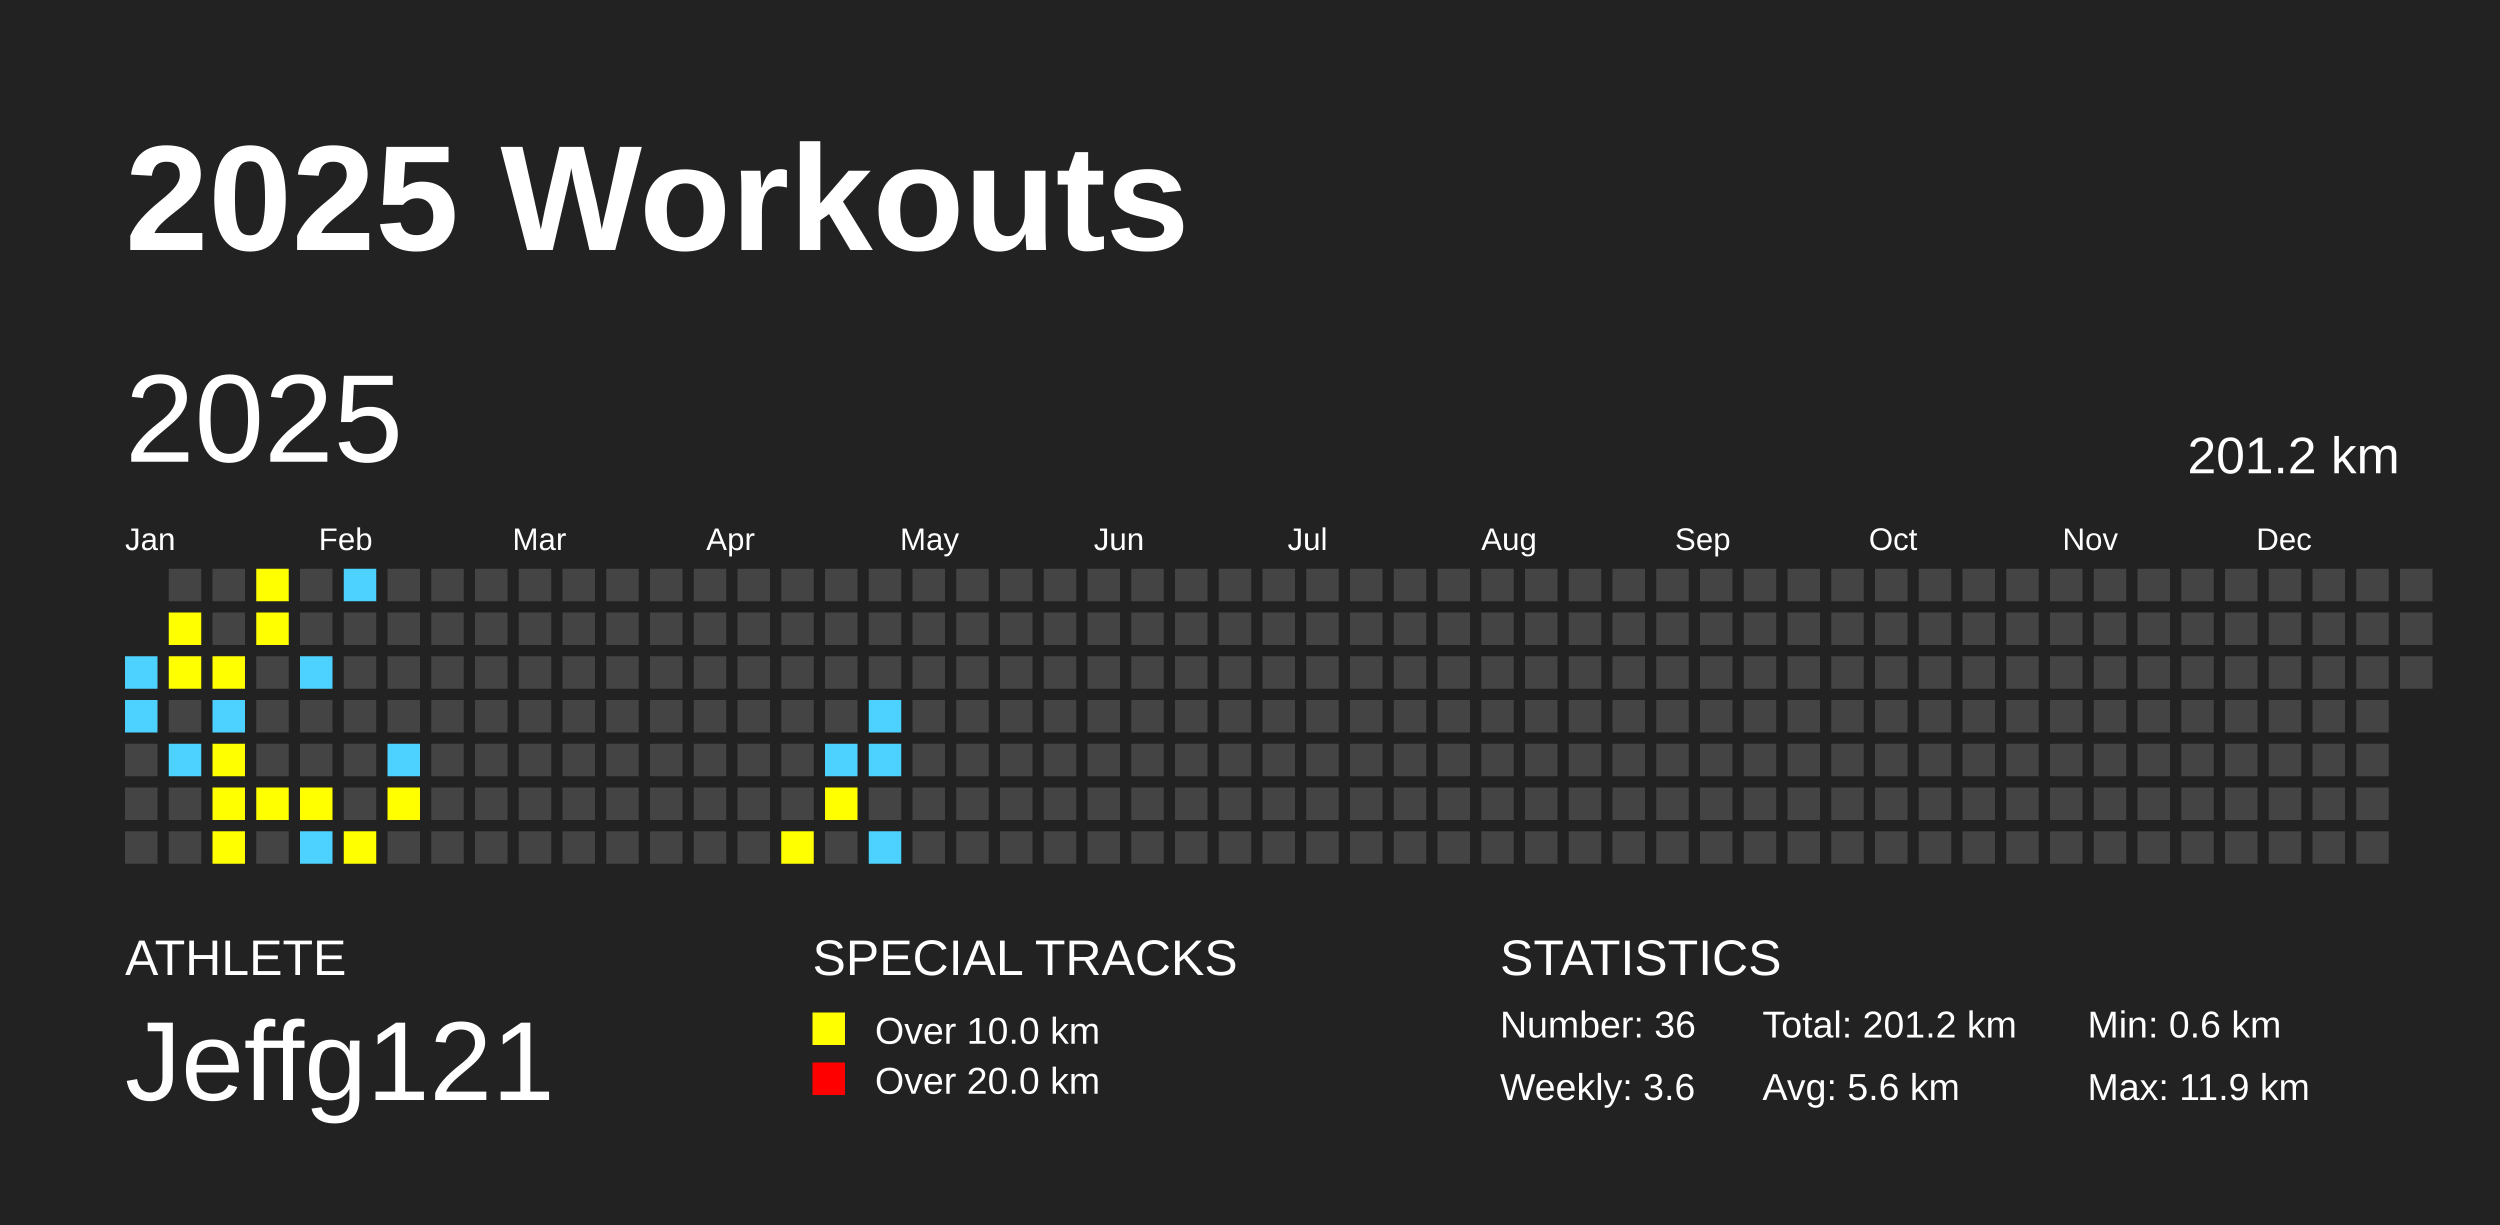
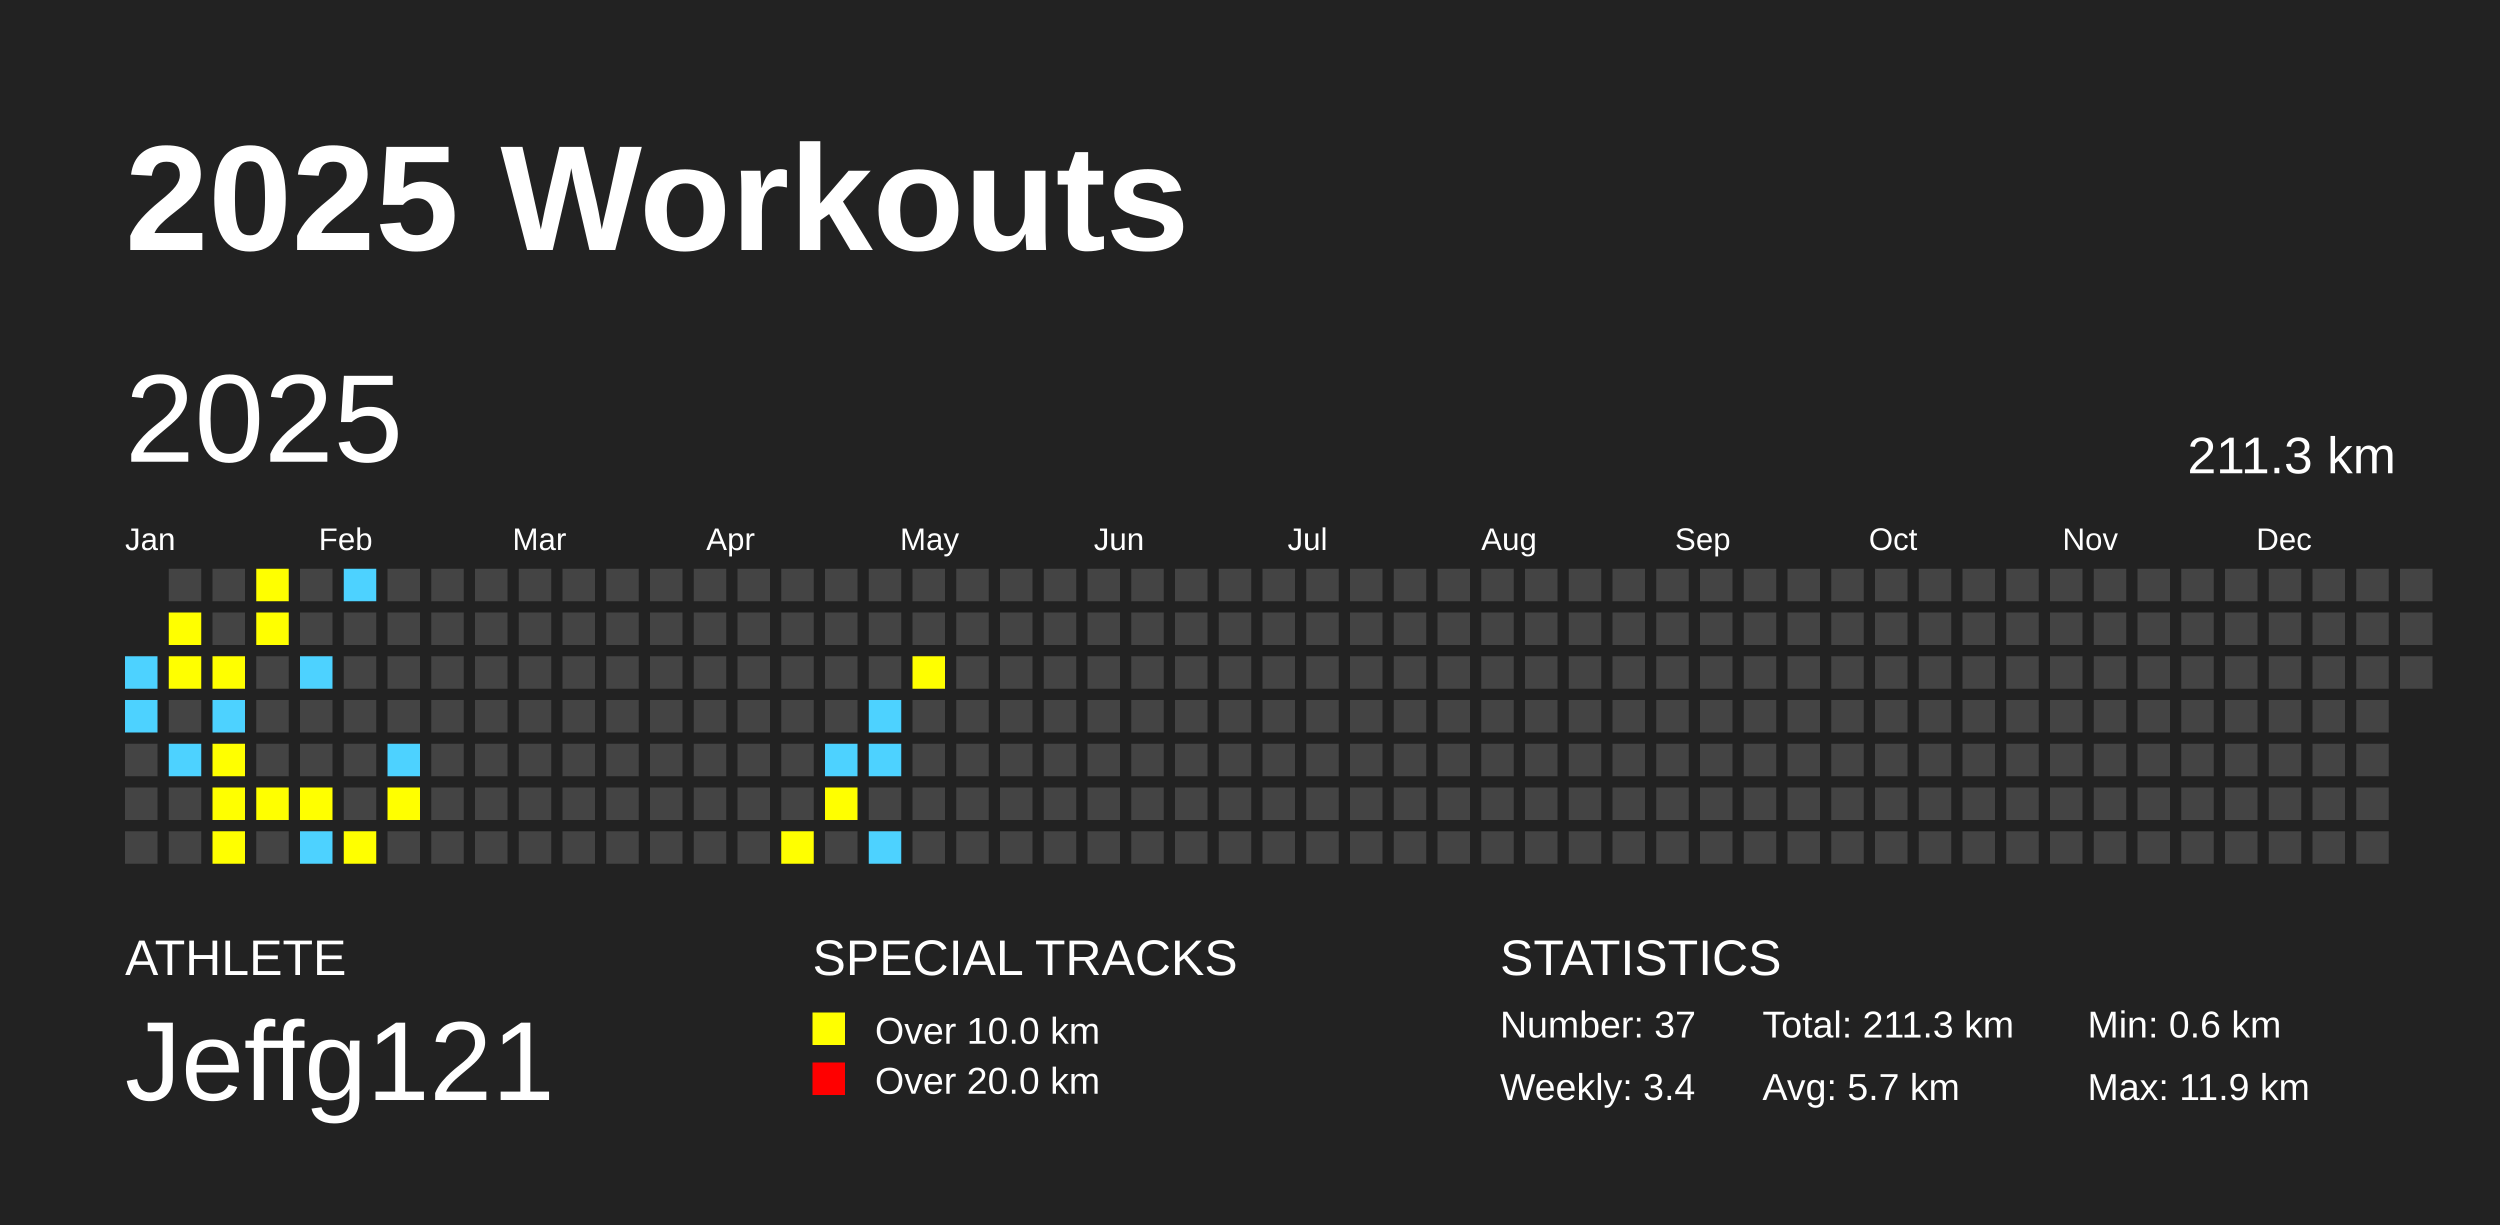
<svg xmlns="http://www.w3.org/2000/svg" baseProfile="full" height="98mm" version="1.1" viewBox="0,0,200,98" width="200mm">
  <defs />
  <rect fill="#222222" height="98" width="200" x="0" y="0" />
  <text fill="#FFFFFF" style="font-size:12px; font-family:Arial; font-weight:bold;" x="10" y="20">2025 Workouts</text>
  <text fill="#FFFFFF" style="font-size:4px; font-family:Arial" x="10" y="78">ATHLETE</text>
  <text fill="#FFFFFF" style="font-size:9px; font-family:Arial" x="10" y="88">Jeffg121</text>
  <text fill="#FFFFFF" style="font-size:4px; font-family:Arial" x="65" y="78">SPECIAL TRACKS</text>
  <rect fill="yellow" height="2.6" width="2.6" x="65" y="81" />
  <text fill="#FFFFFF" style="font-size:3px; font-family:Arial" x="70" y="83.5">Over 10.0 km</text>
  <rect fill="red" height="2.6" width="2.6" x="65" y="85" />
  <text fill="#FFFFFF" style="font-size:3px; font-family:Arial" x="70" y="87.5">Over 20.0 km</text>
  <text fill="#FFFFFF" style="font-size:4px; font-family:Arial" x="120" y="78">STATISTICS</text>
-   <text fill="#FFFFFF" style="font-size:3px; font-family:Arial" x="120" y="83">Number: 36</text>
-   <text fill="#FFFFFF" style="font-size:3px; font-family:Arial" x="120" y="88">Weekly: 3.6</text>
-   <text fill="#FFFFFF" style="font-size:3px; font-family:Arial" x="141" y="83">Total: 201.2 km</text>
-   <text fill="#FFFFFF" style="font-size:3px; font-family:Arial" x="141" y="88">Avg: 5.6 km</text>
+   <text fill="#FFFFFF" style="font-size:3px; font-family:Arial" x="120" y="83">Number: 37</text>
+   <text fill="#FFFFFF" style="font-size:3px; font-family:Arial" x="120" y="88">Weekly: 3.4</text>
+   <text fill="#FFFFFF" style="font-size:3px; font-family:Arial" x="141" y="83">Total: 211.3 km</text>
+   <text fill="#FFFFFF" style="font-size:3px; font-family:Arial" x="141" y="88">Avg: 5.7 km</text>
  <text fill="#FFFFFF" style="font-size:3px; font-family:Arial" x="167" y="83">Min: 0.6 km</text>
  <text fill="#FFFFFF" style="font-size:3px; font-family:Arial" x="167" y="88">Max: 11.9 km</text>
  <text dominant-baseline="hanging" fill="#FFFFFF" style="font-size:10.0px; font-family:Arial;" x="10" y="30">2025</text>
-   <text dominant-baseline="hanging" fill="#FFFFFF" style="font-size:4.125px; font-family:Arial;" x="175" y="35">201.2 km</text>
+   <text dominant-baseline="hanging" fill="#FFFFFF" style="font-size:4.125px; font-family:Arial;" x="175" y="35">211.3 km</text>
  <text fill="#FFFFFF" style="font-size:2.5px; font-family:Arial" x="10.0" y="44">Jan</text>
  <text fill="#FFFFFF" style="font-size:2.5px; font-family:Arial" x="25.5" y="44">Feb</text>
  <text fill="#FFFFFF" style="font-size:2.5px; font-family:Arial" x="41.0" y="44">Mar</text>
  <text fill="#FFFFFF" style="font-size:2.5px; font-family:Arial" x="56.5" y="44">Apr</text>
  <text fill="#FFFFFF" style="font-size:2.5px; font-family:Arial" x="72.0" y="44">May</text>
  <text fill="#FFFFFF" style="font-size:2.5px; font-family:Arial" x="87.5" y="44">Jun</text>
  <text fill="#FFFFFF" style="font-size:2.5px; font-family:Arial" x="103.0" y="44">Jul</text>
  <text fill="#FFFFFF" style="font-size:2.5px; font-family:Arial" x="118.5" y="44">Aug</text>
  <text fill="#FFFFFF" style="font-size:2.5px; font-family:Arial" x="134.0" y="44">Sep</text>
  <text fill="#FFFFFF" style="font-size:2.5px; font-family:Arial" x="149.5" y="44">Oct</text>
  <text fill="#FFFFFF" style="font-size:2.5px; font-family:Arial" x="165.0" y="44">Nov</text>
  <text fill="#FFFFFF" style="font-size:2.5px; font-family:Arial" x="180.5" y="44">Dec</text>
  <rect fill="#4DD2FF" height="2.6" width="2.6" x="10.0" y="52.5" />
  <rect fill="#4DD2FF" height="2.6" width="2.6" x="10.0" y="56.0" />
  <rect fill="#444444" height="2.6" width="2.6" x="10.0" y="59.5" />
  <rect fill="#444444" height="2.6" width="2.6" x="10.0" y="63.0" />
  <rect fill="#444444" height="2.6" width="2.6" x="10.0" y="66.5" />
  <rect fill="#444444" height="2.6" width="2.6" x="13.5" y="45.5" />
  <rect fill="yellow" height="2.6" width="2.6" x="13.5" y="49.0" />
  <rect fill="yellow" height="2.6" width="2.6" x="13.5" y="52.5" />
  <rect fill="#444444" height="2.6" width="2.6" x="13.5" y="56.0" />
  <rect fill="#4DD2FF" height="2.6" width="2.6" x="13.5" y="59.5" />
  <rect fill="#444444" height="2.6" width="2.6" x="13.5" y="63.0" />
  <rect fill="#444444" height="2.6" width="2.6" x="13.5" y="66.5" />
  <rect fill="#444444" height="2.6" width="2.6" x="17.0" y="45.5" />
  <rect fill="#444444" height="2.6" width="2.6" x="17.0" y="49.0" />
  <rect fill="yellow" height="2.6" width="2.6" x="17.0" y="52.5" />
  <rect fill="#4DD2FF" height="2.6" width="2.6" x="17.0" y="56.0" />
  <rect fill="yellow" height="2.6" width="2.6" x="17.0" y="59.5" />
  <rect fill="yellow" height="2.6" width="2.6" x="17.0" y="63.0" />
  <rect fill="yellow" height="2.6" width="2.6" x="17.0" y="66.5" />
  <rect fill="yellow" height="2.6" width="2.6" x="20.5" y="45.5" />
  <rect fill="yellow" height="2.6" width="2.6" x="20.5" y="49.0" />
  <rect fill="#444444" height="2.6" width="2.6" x="20.5" y="52.5" />
  <rect fill="#444444" height="2.6" width="2.6" x="20.5" y="56.0" />
  <rect fill="#444444" height="2.6" width="2.6" x="20.5" y="59.5" />
  <rect fill="yellow" height="2.6" width="2.6" x="20.5" y="63.0" />
  <rect fill="#444444" height="2.6" width="2.6" x="20.5" y="66.5" />
  <rect fill="#444444" height="2.6" width="2.6" x="24.0" y="45.5" />
  <rect fill="#444444" height="2.6" width="2.6" x="24.0" y="49.0" />
  <rect fill="#4DD2FF" height="2.6" width="2.6" x="24.0" y="52.5" />
  <rect fill="#444444" height="2.6" width="2.6" x="24.0" y="56.0" />
  <rect fill="#444444" height="2.6" width="2.6" x="24.0" y="59.5" />
  <rect fill="yellow" height="2.6" width="2.6" x="24.0" y="63.0" />
  <rect fill="#4DD2FF" height="2.6" width="2.6" x="24.0" y="66.5" />
  <rect fill="#4DD2FF" height="2.6" width="2.6" x="27.5" y="45.5" />
  <rect fill="#444444" height="2.6" width="2.6" x="27.5" y="49.0" />
  <rect fill="#444444" height="2.6" width="2.6" x="27.5" y="52.5" />
  <rect fill="#444444" height="2.6" width="2.6" x="27.5" y="56.0" />
  <rect fill="#444444" height="2.6" width="2.6" x="27.5" y="59.5" />
  <rect fill="#444444" height="2.6" width="2.6" x="27.5" y="63.0" />
  <rect fill="yellow" height="2.6" width="2.6" x="27.5" y="66.5" />
  <rect fill="#444444" height="2.6" width="2.6" x="31.0" y="45.5" />
  <rect fill="#444444" height="2.6" width="2.6" x="31.0" y="49.0" />
  <rect fill="#444444" height="2.6" width="2.6" x="31.0" y="52.5" />
  <rect fill="#444444" height="2.6" width="2.6" x="31.0" y="56.0" />
  <rect fill="#4DD2FF" height="2.6" width="2.6" x="31.0" y="59.5" />
  <rect fill="yellow" height="2.6" width="2.6" x="31.0" y="63.0" />
  <rect fill="#444444" height="2.6" width="2.6" x="31.0" y="66.5" />
  <rect fill="#444444" height="2.6" width="2.6" x="34.5" y="45.5" />
  <rect fill="#444444" height="2.6" width="2.6" x="34.5" y="49.0" />
  <rect fill="#444444" height="2.6" width="2.6" x="34.5" y="52.5" />
  <rect fill="#444444" height="2.6" width="2.6" x="34.5" y="56.0" />
  <rect fill="#444444" height="2.6" width="2.6" x="34.5" y="59.5" />
  <rect fill="#444444" height="2.6" width="2.6" x="34.5" y="63.0" />
  <rect fill="#444444" height="2.6" width="2.6" x="34.5" y="66.5" />
  <rect fill="#444444" height="2.6" width="2.6" x="38.0" y="45.5" />
  <rect fill="#444444" height="2.6" width="2.6" x="38.0" y="49.0" />
  <rect fill="#444444" height="2.6" width="2.6" x="38.0" y="52.5" />
  <rect fill="#444444" height="2.6" width="2.6" x="38.0" y="56.0" />
  <rect fill="#444444" height="2.6" width="2.6" x="38.0" y="59.5" />
  <rect fill="#444444" height="2.6" width="2.6" x="38.0" y="63.0" />
  <rect fill="#444444" height="2.6" width="2.6" x="38.0" y="66.5" />
  <rect fill="#444444" height="2.6" width="2.6" x="41.5" y="45.5" />
  <rect fill="#444444" height="2.6" width="2.6" x="41.5" y="49.0" />
  <rect fill="#444444" height="2.6" width="2.6" x="41.5" y="52.5" />
  <rect fill="#444444" height="2.6" width="2.6" x="41.5" y="56.0" />
  <rect fill="#444444" height="2.6" width="2.6" x="41.5" y="59.5" />
  <rect fill="#444444" height="2.6" width="2.6" x="41.5" y="63.0" />
  <rect fill="#444444" height="2.6" width="2.6" x="41.5" y="66.5" />
  <rect fill="#444444" height="2.6" width="2.6" x="45.0" y="45.5" />
  <rect fill="#444444" height="2.6" width="2.6" x="45.0" y="49.0" />
  <rect fill="#444444" height="2.6" width="2.6" x="45.0" y="52.5" />
  <rect fill="#444444" height="2.6" width="2.6" x="45.0" y="56.0" />
  <rect fill="#444444" height="2.6" width="2.6" x="45.0" y="59.5" />
  <rect fill="#444444" height="2.6" width="2.6" x="45.0" y="63.0" />
  <rect fill="#444444" height="2.6" width="2.6" x="45.0" y="66.5" />
  <rect fill="#444444" height="2.6" width="2.6" x="48.5" y="45.5" />
  <rect fill="#444444" height="2.6" width="2.6" x="48.5" y="49.0" />
  <rect fill="#444444" height="2.6" width="2.6" x="48.5" y="52.5" />
  <rect fill="#444444" height="2.6" width="2.6" x="48.5" y="56.0" />
  <rect fill="#444444" height="2.6" width="2.6" x="48.5" y="59.5" />
  <rect fill="#444444" height="2.6" width="2.6" x="48.5" y="63.0" />
  <rect fill="#444444" height="2.6" width="2.6" x="48.5" y="66.5" />
  <rect fill="#444444" height="2.6" width="2.6" x="52.0" y="45.5" />
  <rect fill="#444444" height="2.6" width="2.6" x="52.0" y="49.0" />
  <rect fill="#444444" height="2.6" width="2.6" x="52.0" y="52.5" />
  <rect fill="#444444" height="2.6" width="2.6" x="52.0" y="56.0" />
  <rect fill="#444444" height="2.6" width="2.6" x="52.0" y="59.5" />
  <rect fill="#444444" height="2.6" width="2.6" x="52.0" y="63.0" />
  <rect fill="#444444" height="2.6" width="2.6" x="52.0" y="66.5" />
  <rect fill="#444444" height="2.6" width="2.6" x="55.5" y="45.5" />
  <rect fill="#444444" height="2.6" width="2.6" x="55.5" y="49.0" />
  <rect fill="#444444" height="2.6" width="2.6" x="55.5" y="52.5" />
  <rect fill="#444444" height="2.6" width="2.6" x="55.5" y="56.0" />
  <rect fill="#444444" height="2.6" width="2.6" x="55.5" y="59.5" />
  <rect fill="#444444" height="2.6" width="2.6" x="55.5" y="63.0" />
  <rect fill="#444444" height="2.6" width="2.6" x="55.5" y="66.5" />
  <rect fill="#444444" height="2.6" width="2.6" x="59.0" y="45.5" />
  <rect fill="#444444" height="2.6" width="2.6" x="59.0" y="49.0" />
  <rect fill="#444444" height="2.6" width="2.6" x="59.0" y="52.5" />
  <rect fill="#444444" height="2.6" width="2.6" x="59.0" y="56.0" />
  <rect fill="#444444" height="2.6" width="2.6" x="59.0" y="59.5" />
  <rect fill="#444444" height="2.6" width="2.6" x="59.0" y="63.0" />
  <rect fill="#444444" height="2.6" width="2.6" x="59.0" y="66.5" />
  <rect fill="#444444" height="2.6" width="2.6" x="62.5" y="45.5" />
  <rect fill="#444444" height="2.6" width="2.6" x="62.5" y="49.0" />
  <rect fill="#444444" height="2.6" width="2.6" x="62.5" y="52.5" />
  <rect fill="#444444" height="2.6" width="2.6" x="62.5" y="56.0" />
  <rect fill="#444444" height="2.6" width="2.6" x="62.5" y="59.5" />
  <rect fill="#444444" height="2.6" width="2.6" x="62.5" y="63.0" />
  <rect fill="yellow" height="2.6" width="2.6" x="62.5" y="66.5" />
  <rect fill="#444444" height="2.6" width="2.6" x="66.0" y="45.5" />
  <rect fill="#444444" height="2.6" width="2.6" x="66.0" y="49.0" />
  <rect fill="#444444" height="2.6" width="2.6" x="66.0" y="52.5" />
  <rect fill="#444444" height="2.6" width="2.6" x="66.0" y="56.0" />
  <rect fill="#4DD2FF" height="2.6" width="2.6" x="66.0" y="59.5" />
  <rect fill="yellow" height="2.6" width="2.6" x="66.0" y="63.0" />
  <rect fill="#444444" height="2.6" width="2.6" x="66.0" y="66.5" />
  <rect fill="#444444" height="2.6" width="2.6" x="69.5" y="45.5" />
  <rect fill="#444444" height="2.6" width="2.6" x="69.5" y="49.0" />
  <rect fill="#444444" height="2.6" width="2.6" x="69.5" y="52.5" />
  <rect fill="#4DD2FF" height="2.6" width="2.6" x="69.5" y="56.0" />
  <rect fill="#4DD2FF" height="2.6" width="2.6" x="69.5" y="59.5" />
  <rect fill="#444444" height="2.6" width="2.6" x="69.5" y="63.0" />
  <rect fill="#4DD2FF" height="2.6" width="2.6" x="69.5" y="66.5" />
  <rect fill="#444444" height="2.6" width="2.6" x="73.0" y="45.5" />
  <rect fill="#444444" height="2.6" width="2.6" x="73.0" y="49.0" />
-   <rect fill="#444444" height="2.6" width="2.6" x="73.0" y="52.5" />
+   <rect fill="yellow" height="2.6" width="2.6" x="73.0" y="52.5" />
  <rect fill="#444444" height="2.6" width="2.6" x="73.0" y="56.0" />
  <rect fill="#444444" height="2.6" width="2.6" x="73.0" y="59.5" />
  <rect fill="#444444" height="2.6" width="2.6" x="73.0" y="63.0" />
  <rect fill="#444444" height="2.6" width="2.6" x="73.0" y="66.5" />
  <rect fill="#444444" height="2.6" width="2.6" x="76.5" y="45.5" />
  <rect fill="#444444" height="2.6" width="2.6" x="76.5" y="49.0" />
  <rect fill="#444444" height="2.6" width="2.6" x="76.5" y="52.5" />
  <rect fill="#444444" height="2.6" width="2.6" x="76.5" y="56.0" />
  <rect fill="#444444" height="2.6" width="2.6" x="76.5" y="59.5" />
  <rect fill="#444444" height="2.6" width="2.6" x="76.5" y="63.0" />
  <rect fill="#444444" height="2.6" width="2.6" x="76.5" y="66.5" />
  <rect fill="#444444" height="2.6" width="2.6" x="80.0" y="45.5" />
  <rect fill="#444444" height="2.6" width="2.6" x="80.0" y="49.0" />
  <rect fill="#444444" height="2.6" width="2.6" x="80.0" y="52.5" />
  <rect fill="#444444" height="2.6" width="2.6" x="80.0" y="56.0" />
  <rect fill="#444444" height="2.6" width="2.6" x="80.0" y="59.5" />
  <rect fill="#444444" height="2.6" width="2.6" x="80.0" y="63.0" />
  <rect fill="#444444" height="2.6" width="2.6" x="80.0" y="66.5" />
  <rect fill="#444444" height="2.6" width="2.6" x="83.5" y="45.5" />
  <rect fill="#444444" height="2.6" width="2.6" x="83.5" y="49.0" />
  <rect fill="#444444" height="2.6" width="2.6" x="83.5" y="52.5" />
  <rect fill="#444444" height="2.6" width="2.6" x="83.5" y="56.0" />
  <rect fill="#444444" height="2.6" width="2.6" x="83.5" y="59.5" />
  <rect fill="#444444" height="2.6" width="2.6" x="83.5" y="63.0" />
  <rect fill="#444444" height="2.6" width="2.6" x="83.5" y="66.5" />
  <rect fill="#444444" height="2.6" width="2.6" x="87.0" y="45.5" />
  <rect fill="#444444" height="2.6" width="2.6" x="87.0" y="49.0" />
  <rect fill="#444444" height="2.6" width="2.6" x="87.0" y="52.5" />
  <rect fill="#444444" height="2.6" width="2.6" x="87.0" y="56.0" />
  <rect fill="#444444" height="2.6" width="2.6" x="87.0" y="59.5" />
  <rect fill="#444444" height="2.6" width="2.6" x="87.0" y="63.0" />
  <rect fill="#444444" height="2.6" width="2.6" x="87.0" y="66.5" />
  <rect fill="#444444" height="2.6" width="2.6" x="90.5" y="45.5" />
  <rect fill="#444444" height="2.6" width="2.6" x="90.5" y="49.0" />
  <rect fill="#444444" height="2.6" width="2.6" x="90.5" y="52.5" />
  <rect fill="#444444" height="2.6" width="2.6" x="90.5" y="56.0" />
  <rect fill="#444444" height="2.6" width="2.6" x="90.5" y="59.5" />
  <rect fill="#444444" height="2.6" width="2.6" x="90.5" y="63.0" />
  <rect fill="#444444" height="2.6" width="2.6" x="90.5" y="66.5" />
  <rect fill="#444444" height="2.6" width="2.6" x="94.0" y="45.5" />
  <rect fill="#444444" height="2.6" width="2.6" x="94.0" y="49.0" />
  <rect fill="#444444" height="2.6" width="2.6" x="94.0" y="52.5" />
  <rect fill="#444444" height="2.6" width="2.6" x="94.0" y="56.0" />
  <rect fill="#444444" height="2.6" width="2.6" x="94.0" y="59.5" />
  <rect fill="#444444" height="2.6" width="2.6" x="94.0" y="63.0" />
  <rect fill="#444444" height="2.6" width="2.6" x="94.0" y="66.5" />
  <rect fill="#444444" height="2.6" width="2.6" x="97.5" y="45.5" />
  <rect fill="#444444" height="2.6" width="2.6" x="97.5" y="49.0" />
  <rect fill="#444444" height="2.6" width="2.6" x="97.5" y="52.5" />
  <rect fill="#444444" height="2.6" width="2.6" x="97.5" y="56.0" />
  <rect fill="#444444" height="2.6" width="2.6" x="97.5" y="59.5" />
  <rect fill="#444444" height="2.6" width="2.6" x="97.5" y="63.0" />
  <rect fill="#444444" height="2.6" width="2.6" x="97.5" y="66.5" />
  <rect fill="#444444" height="2.6" width="2.6" x="101.0" y="45.5" />
  <rect fill="#444444" height="2.6" width="2.6" x="101.0" y="49.0" />
  <rect fill="#444444" height="2.6" width="2.6" x="101.0" y="52.5" />
  <rect fill="#444444" height="2.6" width="2.6" x="101.0" y="56.0" />
  <rect fill="#444444" height="2.6" width="2.6" x="101.0" y="59.5" />
  <rect fill="#444444" height="2.6" width="2.6" x="101.0" y="63.0" />
  <rect fill="#444444" height="2.6" width="2.6" x="101.0" y="66.5" />
  <rect fill="#444444" height="2.6" width="2.6" x="104.5" y="45.5" />
  <rect fill="#444444" height="2.6" width="2.6" x="104.5" y="49.0" />
  <rect fill="#444444" height="2.6" width="2.6" x="104.5" y="52.5" />
  <rect fill="#444444" height="2.6" width="2.6" x="104.5" y="56.0" />
  <rect fill="#444444" height="2.6" width="2.6" x="104.5" y="59.5" />
  <rect fill="#444444" height="2.6" width="2.6" x="104.5" y="63.0" />
  <rect fill="#444444" height="2.6" width="2.6" x="104.5" y="66.5" />
  <rect fill="#444444" height="2.6" width="2.6" x="108.0" y="45.5" />
  <rect fill="#444444" height="2.6" width="2.6" x="108.0" y="49.0" />
  <rect fill="#444444" height="2.6" width="2.6" x="108.0" y="52.5" />
  <rect fill="#444444" height="2.6" width="2.6" x="108.0" y="56.0" />
  <rect fill="#444444" height="2.6" width="2.6" x="108.0" y="59.5" />
  <rect fill="#444444" height="2.6" width="2.6" x="108.0" y="63.0" />
  <rect fill="#444444" height="2.6" width="2.6" x="108.0" y="66.5" />
  <rect fill="#444444" height="2.6" width="2.6" x="111.5" y="45.5" />
  <rect fill="#444444" height="2.6" width="2.6" x="111.5" y="49.0" />
  <rect fill="#444444" height="2.6" width="2.6" x="111.5" y="52.5" />
  <rect fill="#444444" height="2.6" width="2.6" x="111.5" y="56.0" />
  <rect fill="#444444" height="2.6" width="2.6" x="111.5" y="59.5" />
  <rect fill="#444444" height="2.6" width="2.6" x="111.5" y="63.0" />
  <rect fill="#444444" height="2.6" width="2.6" x="111.5" y="66.5" />
  <rect fill="#444444" height="2.6" width="2.6" x="115.0" y="45.5" />
  <rect fill="#444444" height="2.6" width="2.6" x="115.0" y="49.0" />
  <rect fill="#444444" height="2.6" width="2.6" x="115.0" y="52.5" />
  <rect fill="#444444" height="2.6" width="2.6" x="115.0" y="56.0" />
  <rect fill="#444444" height="2.6" width="2.6" x="115.0" y="59.5" />
  <rect fill="#444444" height="2.6" width="2.6" x="115.0" y="63.0" />
  <rect fill="#444444" height="2.6" width="2.6" x="115.0" y="66.5" />
  <rect fill="#444444" height="2.6" width="2.6" x="118.5" y="45.5" />
  <rect fill="#444444" height="2.6" width="2.6" x="118.5" y="49.0" />
  <rect fill="#444444" height="2.6" width="2.6" x="118.5" y="52.5" />
  <rect fill="#444444" height="2.6" width="2.6" x="118.5" y="56.0" />
  <rect fill="#444444" height="2.6" width="2.6" x="118.5" y="59.5" />
  <rect fill="#444444" height="2.6" width="2.6" x="118.5" y="63.0" />
  <rect fill="#444444" height="2.6" width="2.6" x="118.5" y="66.5" />
  <rect fill="#444444" height="2.6" width="2.6" x="122.0" y="45.5" />
  <rect fill="#444444" height="2.6" width="2.6" x="122.0" y="49.0" />
  <rect fill="#444444" height="2.6" width="2.6" x="122.0" y="52.5" />
  <rect fill="#444444" height="2.6" width="2.6" x="122.0" y="56.0" />
  <rect fill="#444444" height="2.6" width="2.6" x="122.0" y="59.5" />
  <rect fill="#444444" height="2.6" width="2.6" x="122.0" y="63.0" />
  <rect fill="#444444" height="2.6" width="2.6" x="122.0" y="66.5" />
  <rect fill="#444444" height="2.6" width="2.6" x="125.5" y="45.5" />
  <rect fill="#444444" height="2.6" width="2.6" x="125.5" y="49.0" />
  <rect fill="#444444" height="2.6" width="2.6" x="125.5" y="52.5" />
  <rect fill="#444444" height="2.6" width="2.6" x="125.5" y="56.0" />
  <rect fill="#444444" height="2.6" width="2.6" x="125.5" y="59.5" />
  <rect fill="#444444" height="2.6" width="2.6" x="125.5" y="63.0" />
  <rect fill="#444444" height="2.6" width="2.6" x="125.5" y="66.5" />
  <rect fill="#444444" height="2.6" width="2.6" x="129.0" y="45.5" />
  <rect fill="#444444" height="2.6" width="2.6" x="129.0" y="49.0" />
  <rect fill="#444444" height="2.6" width="2.6" x="129.0" y="52.5" />
  <rect fill="#444444" height="2.6" width="2.6" x="129.0" y="56.0" />
  <rect fill="#444444" height="2.6" width="2.6" x="129.0" y="59.5" />
  <rect fill="#444444" height="2.6" width="2.6" x="129.0" y="63.0" />
  <rect fill="#444444" height="2.6" width="2.6" x="129.0" y="66.5" />
  <rect fill="#444444" height="2.6" width="2.6" x="132.5" y="45.5" />
  <rect fill="#444444" height="2.6" width="2.6" x="132.5" y="49.0" />
  <rect fill="#444444" height="2.6" width="2.6" x="132.5" y="52.5" />
  <rect fill="#444444" height="2.6" width="2.6" x="132.5" y="56.0" />
  <rect fill="#444444" height="2.6" width="2.6" x="132.5" y="59.5" />
  <rect fill="#444444" height="2.6" width="2.6" x="132.5" y="63.0" />
  <rect fill="#444444" height="2.6" width="2.6" x="132.5" y="66.5" />
  <rect fill="#444444" height="2.6" width="2.6" x="136.0" y="45.5" />
  <rect fill="#444444" height="2.6" width="2.6" x="136.0" y="49.0" />
  <rect fill="#444444" height="2.6" width="2.6" x="136.0" y="52.5" />
  <rect fill="#444444" height="2.6" width="2.6" x="136.0" y="56.0" />
  <rect fill="#444444" height="2.6" width="2.6" x="136.0" y="59.5" />
  <rect fill="#444444" height="2.6" width="2.6" x="136.0" y="63.0" />
  <rect fill="#444444" height="2.6" width="2.6" x="136.0" y="66.5" />
  <rect fill="#444444" height="2.6" width="2.6" x="139.5" y="45.5" />
  <rect fill="#444444" height="2.6" width="2.6" x="139.5" y="49.0" />
  <rect fill="#444444" height="2.6" width="2.6" x="139.5" y="52.5" />
  <rect fill="#444444" height="2.6" width="2.6" x="139.5" y="56.0" />
  <rect fill="#444444" height="2.6" width="2.6" x="139.5" y="59.5" />
  <rect fill="#444444" height="2.6" width="2.6" x="139.5" y="63.0" />
  <rect fill="#444444" height="2.6" width="2.6" x="139.5" y="66.5" />
  <rect fill="#444444" height="2.6" width="2.6" x="143.0" y="45.5" />
  <rect fill="#444444" height="2.6" width="2.6" x="143.0" y="49.0" />
  <rect fill="#444444" height="2.6" width="2.6" x="143.0" y="52.5" />
  <rect fill="#444444" height="2.6" width="2.6" x="143.0" y="56.0" />
  <rect fill="#444444" height="2.6" width="2.6" x="143.0" y="59.5" />
  <rect fill="#444444" height="2.6" width="2.6" x="143.0" y="63.0" />
  <rect fill="#444444" height="2.6" width="2.6" x="143.0" y="66.5" />
  <rect fill="#444444" height="2.6" width="2.6" x="146.5" y="45.5" />
  <rect fill="#444444" height="2.6" width="2.6" x="146.5" y="49.0" />
  <rect fill="#444444" height="2.6" width="2.6" x="146.5" y="52.5" />
  <rect fill="#444444" height="2.6" width="2.6" x="146.5" y="56.0" />
  <rect fill="#444444" height="2.6" width="2.6" x="146.5" y="59.5" />
  <rect fill="#444444" height="2.6" width="2.6" x="146.5" y="63.0" />
  <rect fill="#444444" height="2.6" width="2.6" x="146.5" y="66.5" />
  <rect fill="#444444" height="2.6" width="2.6" x="150.0" y="45.5" />
  <rect fill="#444444" height="2.6" width="2.6" x="150.0" y="49.0" />
  <rect fill="#444444" height="2.6" width="2.6" x="150.0" y="52.5" />
  <rect fill="#444444" height="2.6" width="2.6" x="150.0" y="56.0" />
  <rect fill="#444444" height="2.6" width="2.6" x="150.0" y="59.5" />
  <rect fill="#444444" height="2.6" width="2.6" x="150.0" y="63.0" />
  <rect fill="#444444" height="2.6" width="2.6" x="150.0" y="66.5" />
  <rect fill="#444444" height="2.6" width="2.6" x="153.5" y="45.5" />
  <rect fill="#444444" height="2.6" width="2.6" x="153.5" y="49.0" />
  <rect fill="#444444" height="2.6" width="2.6" x="153.5" y="52.5" />
  <rect fill="#444444" height="2.6" width="2.6" x="153.5" y="56.0" />
  <rect fill="#444444" height="2.6" width="2.6" x="153.5" y="59.5" />
  <rect fill="#444444" height="2.6" width="2.6" x="153.5" y="63.0" />
  <rect fill="#444444" height="2.6" width="2.6" x="153.5" y="66.5" />
  <rect fill="#444444" height="2.6" width="2.6" x="157.0" y="45.5" />
  <rect fill="#444444" height="2.6" width="2.6" x="157.0" y="49.0" />
  <rect fill="#444444" height="2.6" width="2.6" x="157.0" y="52.5" />
  <rect fill="#444444" height="2.6" width="2.6" x="157.0" y="56.0" />
  <rect fill="#444444" height="2.6" width="2.6" x="157.0" y="59.5" />
  <rect fill="#444444" height="2.6" width="2.6" x="157.0" y="63.0" />
  <rect fill="#444444" height="2.6" width="2.6" x="157.0" y="66.5" />
  <rect fill="#444444" height="2.6" width="2.6" x="160.5" y="45.5" />
  <rect fill="#444444" height="2.6" width="2.6" x="160.5" y="49.0" />
  <rect fill="#444444" height="2.6" width="2.6" x="160.5" y="52.5" />
  <rect fill="#444444" height="2.6" width="2.6" x="160.5" y="56.0" />
  <rect fill="#444444" height="2.6" width="2.6" x="160.5" y="59.5" />
  <rect fill="#444444" height="2.6" width="2.6" x="160.5" y="63.0" />
  <rect fill="#444444" height="2.6" width="2.6" x="160.5" y="66.5" />
  <rect fill="#444444" height="2.6" width="2.6" x="164.0" y="45.5" />
  <rect fill="#444444" height="2.6" width="2.6" x="164.0" y="49.0" />
  <rect fill="#444444" height="2.6" width="2.6" x="164.0" y="52.5" />
  <rect fill="#444444" height="2.6" width="2.6" x="164.0" y="56.0" />
  <rect fill="#444444" height="2.6" width="2.6" x="164.0" y="59.5" />
  <rect fill="#444444" height="2.6" width="2.6" x="164.0" y="63.0" />
  <rect fill="#444444" height="2.6" width="2.6" x="164.0" y="66.5" />
  <rect fill="#444444" height="2.6" width="2.6" x="167.5" y="45.5" />
  <rect fill="#444444" height="2.6" width="2.6" x="167.5" y="49.0" />
  <rect fill="#444444" height="2.6" width="2.6" x="167.5" y="52.5" />
  <rect fill="#444444" height="2.6" width="2.6" x="167.5" y="56.0" />
  <rect fill="#444444" height="2.6" width="2.6" x="167.5" y="59.5" />
  <rect fill="#444444" height="2.6" width="2.6" x="167.5" y="63.0" />
  <rect fill="#444444" height="2.6" width="2.6" x="167.5" y="66.5" />
  <rect fill="#444444" height="2.6" width="2.6" x="171.0" y="45.5" />
  <rect fill="#444444" height="2.6" width="2.6" x="171.0" y="49.0" />
  <rect fill="#444444" height="2.6" width="2.6" x="171.0" y="52.5" />
  <rect fill="#444444" height="2.6" width="2.6" x="171.0" y="56.0" />
  <rect fill="#444444" height="2.6" width="2.6" x="171.0" y="59.5" />
  <rect fill="#444444" height="2.6" width="2.6" x="171.0" y="63.0" />
  <rect fill="#444444" height="2.6" width="2.6" x="171.0" y="66.5" />
  <rect fill="#444444" height="2.6" width="2.6" x="174.5" y="45.5" />
  <rect fill="#444444" height="2.6" width="2.6" x="174.5" y="49.0" />
  <rect fill="#444444" height="2.6" width="2.6" x="174.5" y="52.5" />
  <rect fill="#444444" height="2.6" width="2.6" x="174.5" y="56.0" />
  <rect fill="#444444" height="2.6" width="2.6" x="174.5" y="59.5" />
  <rect fill="#444444" height="2.6" width="2.6" x="174.5" y="63.0" />
  <rect fill="#444444" height="2.6" width="2.6" x="174.5" y="66.5" />
  <rect fill="#444444" height="2.6" width="2.6" x="178.0" y="45.5" />
  <rect fill="#444444" height="2.6" width="2.6" x="178.0" y="49.0" />
  <rect fill="#444444" height="2.6" width="2.6" x="178.0" y="52.5" />
  <rect fill="#444444" height="2.6" width="2.6" x="178.0" y="56.0" />
  <rect fill="#444444" height="2.6" width="2.6" x="178.0" y="59.5" />
  <rect fill="#444444" height="2.6" width="2.6" x="178.0" y="63.0" />
  <rect fill="#444444" height="2.6" width="2.6" x="178.0" y="66.5" />
  <rect fill="#444444" height="2.6" width="2.6" x="181.5" y="45.5" />
  <rect fill="#444444" height="2.6" width="2.6" x="181.5" y="49.0" />
  <rect fill="#444444" height="2.6" width="2.6" x="181.5" y="52.5" />
  <rect fill="#444444" height="2.6" width="2.6" x="181.5" y="56.0" />
  <rect fill="#444444" height="2.6" width="2.6" x="181.5" y="59.5" />
  <rect fill="#444444" height="2.6" width="2.6" x="181.5" y="63.0" />
  <rect fill="#444444" height="2.6" width="2.6" x="181.5" y="66.5" />
  <rect fill="#444444" height="2.6" width="2.6" x="185.0" y="45.5" />
  <rect fill="#444444" height="2.6" width="2.6" x="185.0" y="49.0" />
  <rect fill="#444444" height="2.6" width="2.6" x="185.0" y="52.5" />
  <rect fill="#444444" height="2.6" width="2.6" x="185.0" y="56.0" />
  <rect fill="#444444" height="2.6" width="2.6" x="185.0" y="59.5" />
  <rect fill="#444444" height="2.6" width="2.6" x="185.0" y="63.0" />
  <rect fill="#444444" height="2.6" width="2.6" x="185.0" y="66.5" />
  <rect fill="#444444" height="2.6" width="2.6" x="188.5" y="45.5" />
  <rect fill="#444444" height="2.6" width="2.6" x="188.5" y="49.0" />
  <rect fill="#444444" height="2.6" width="2.6" x="188.5" y="52.5" />
  <rect fill="#444444" height="2.6" width="2.6" x="188.5" y="56.0" />
  <rect fill="#444444" height="2.6" width="2.6" x="188.5" y="59.5" />
  <rect fill="#444444" height="2.6" width="2.6" x="188.5" y="63.0" />
  <rect fill="#444444" height="2.6" width="2.6" x="188.5" y="66.5" />
  <rect fill="#444444" height="2.6" width="2.6" x="192.0" y="45.5" />
  <rect fill="#444444" height="2.6" width="2.6" x="192.0" y="49.0" />
  <rect fill="#444444" height="2.6" width="2.6" x="192.0" y="52.5" />
</svg>
